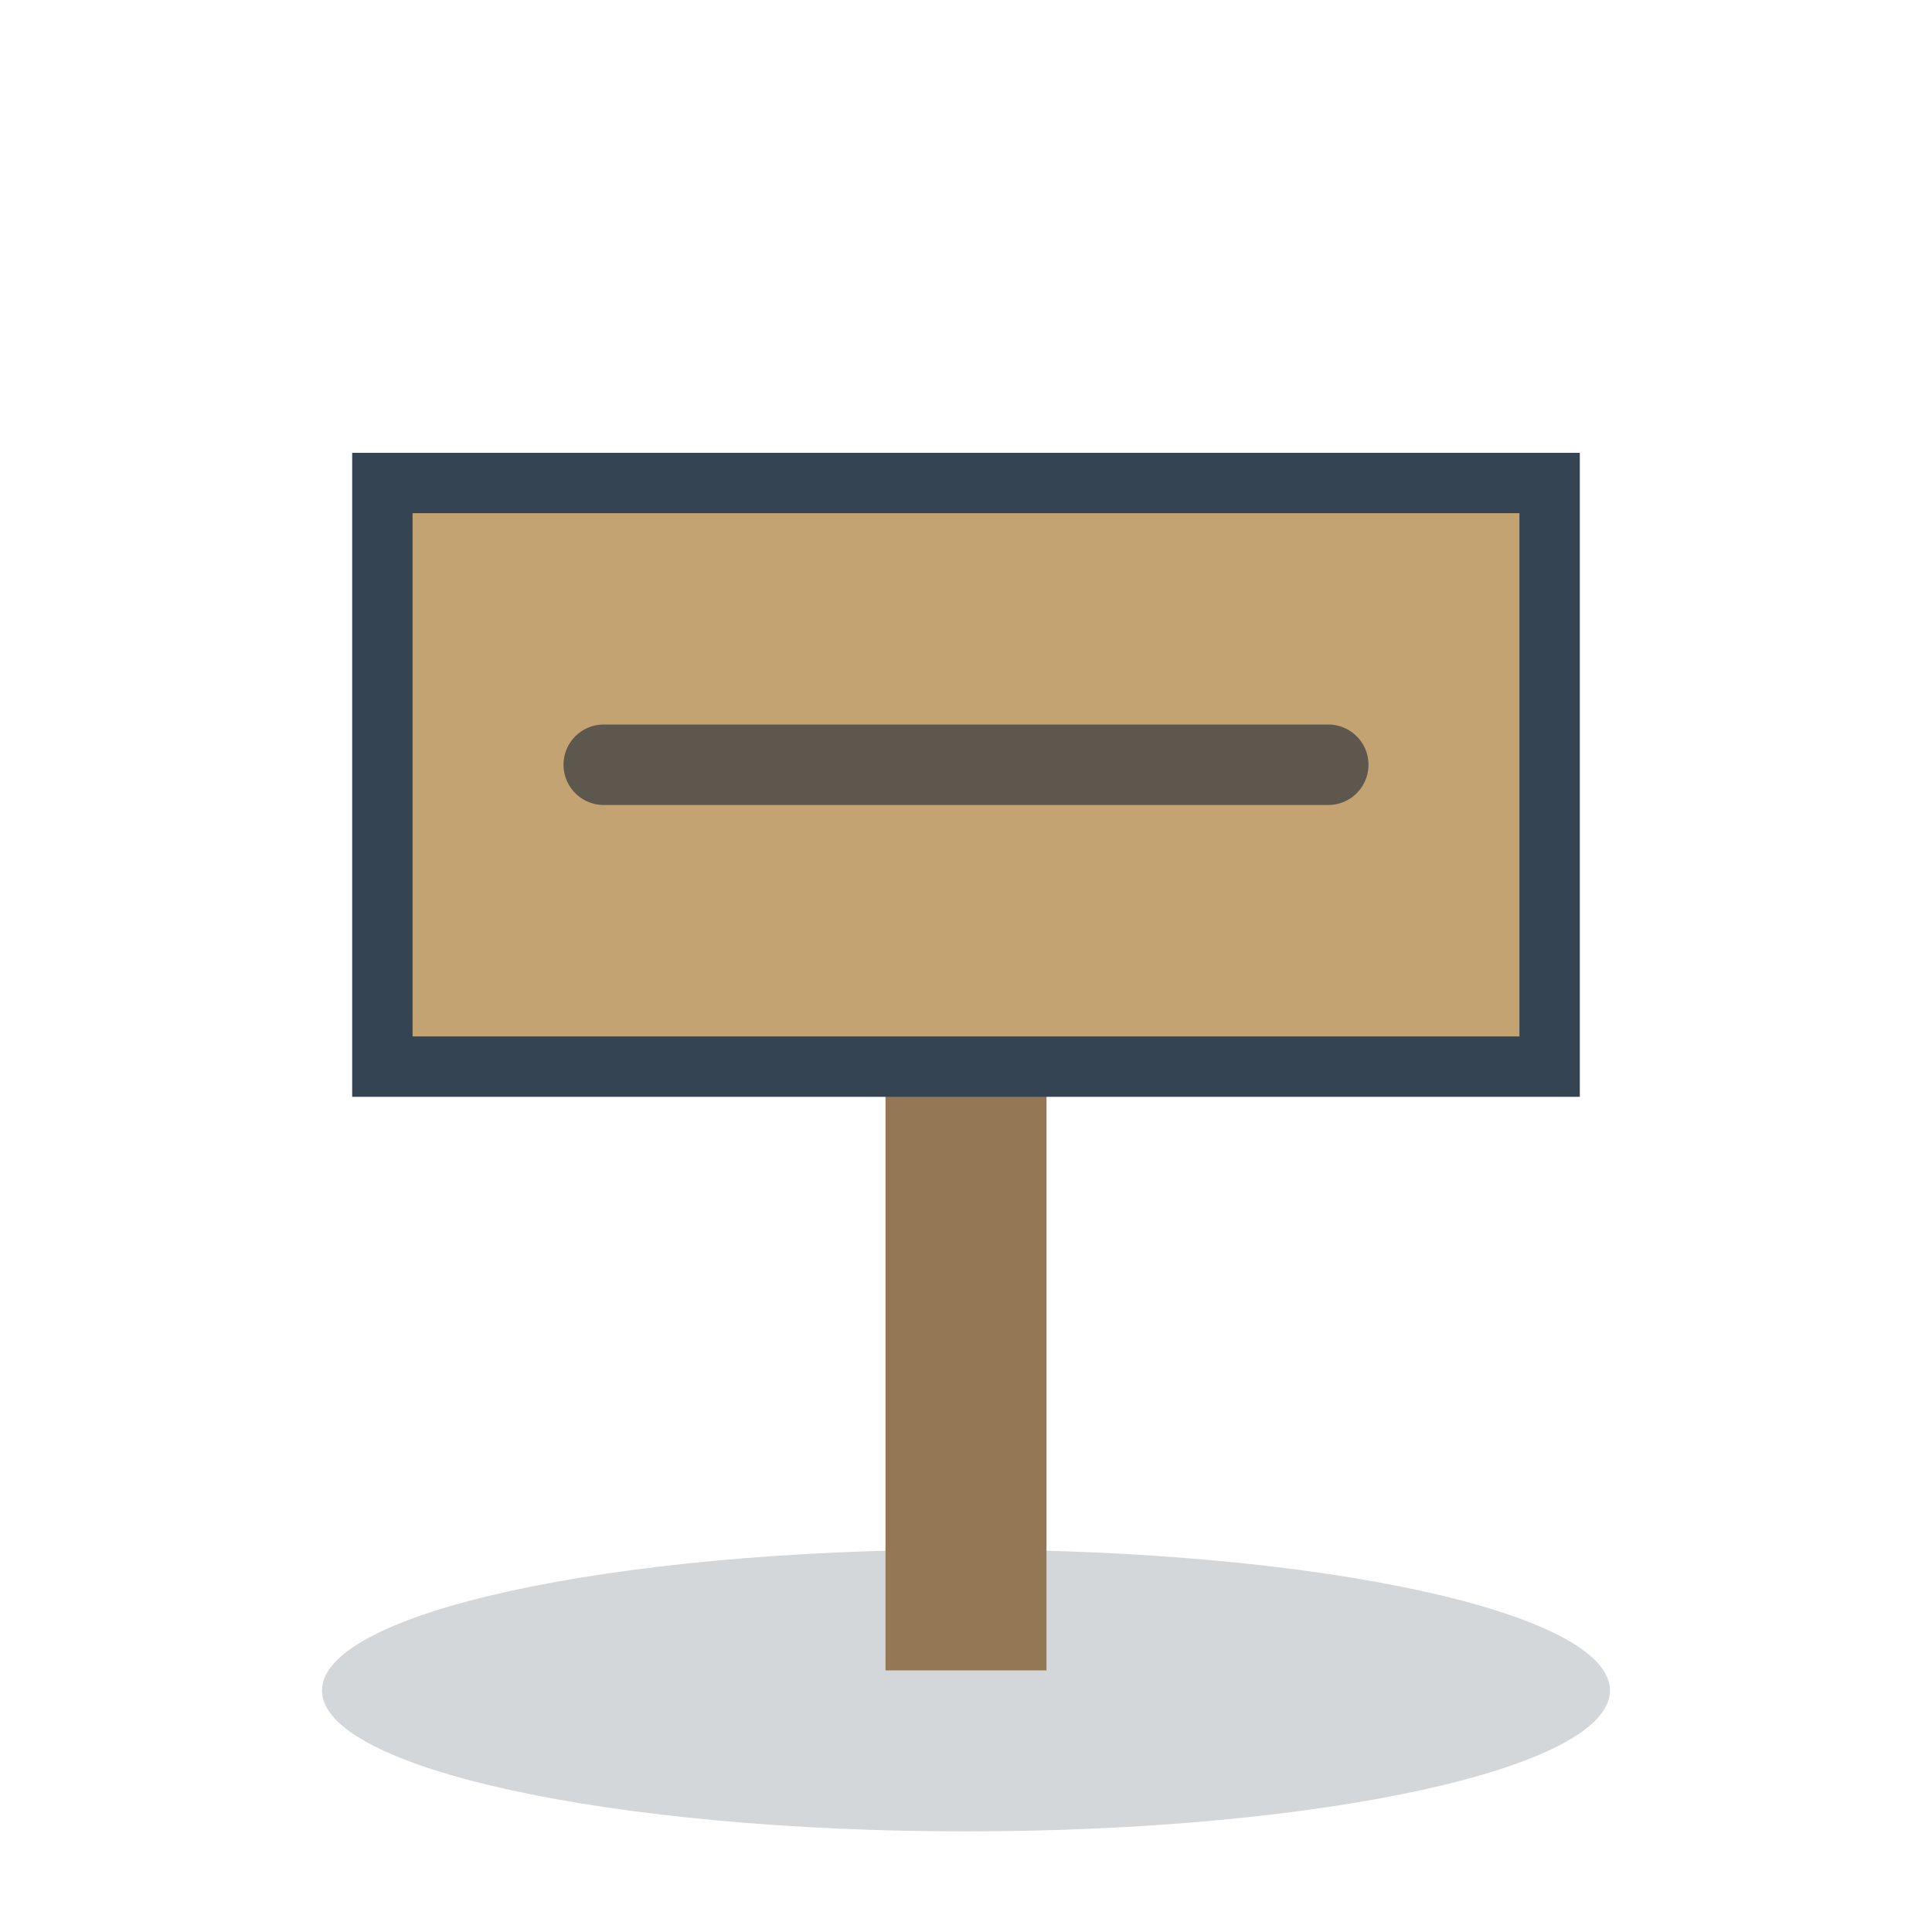
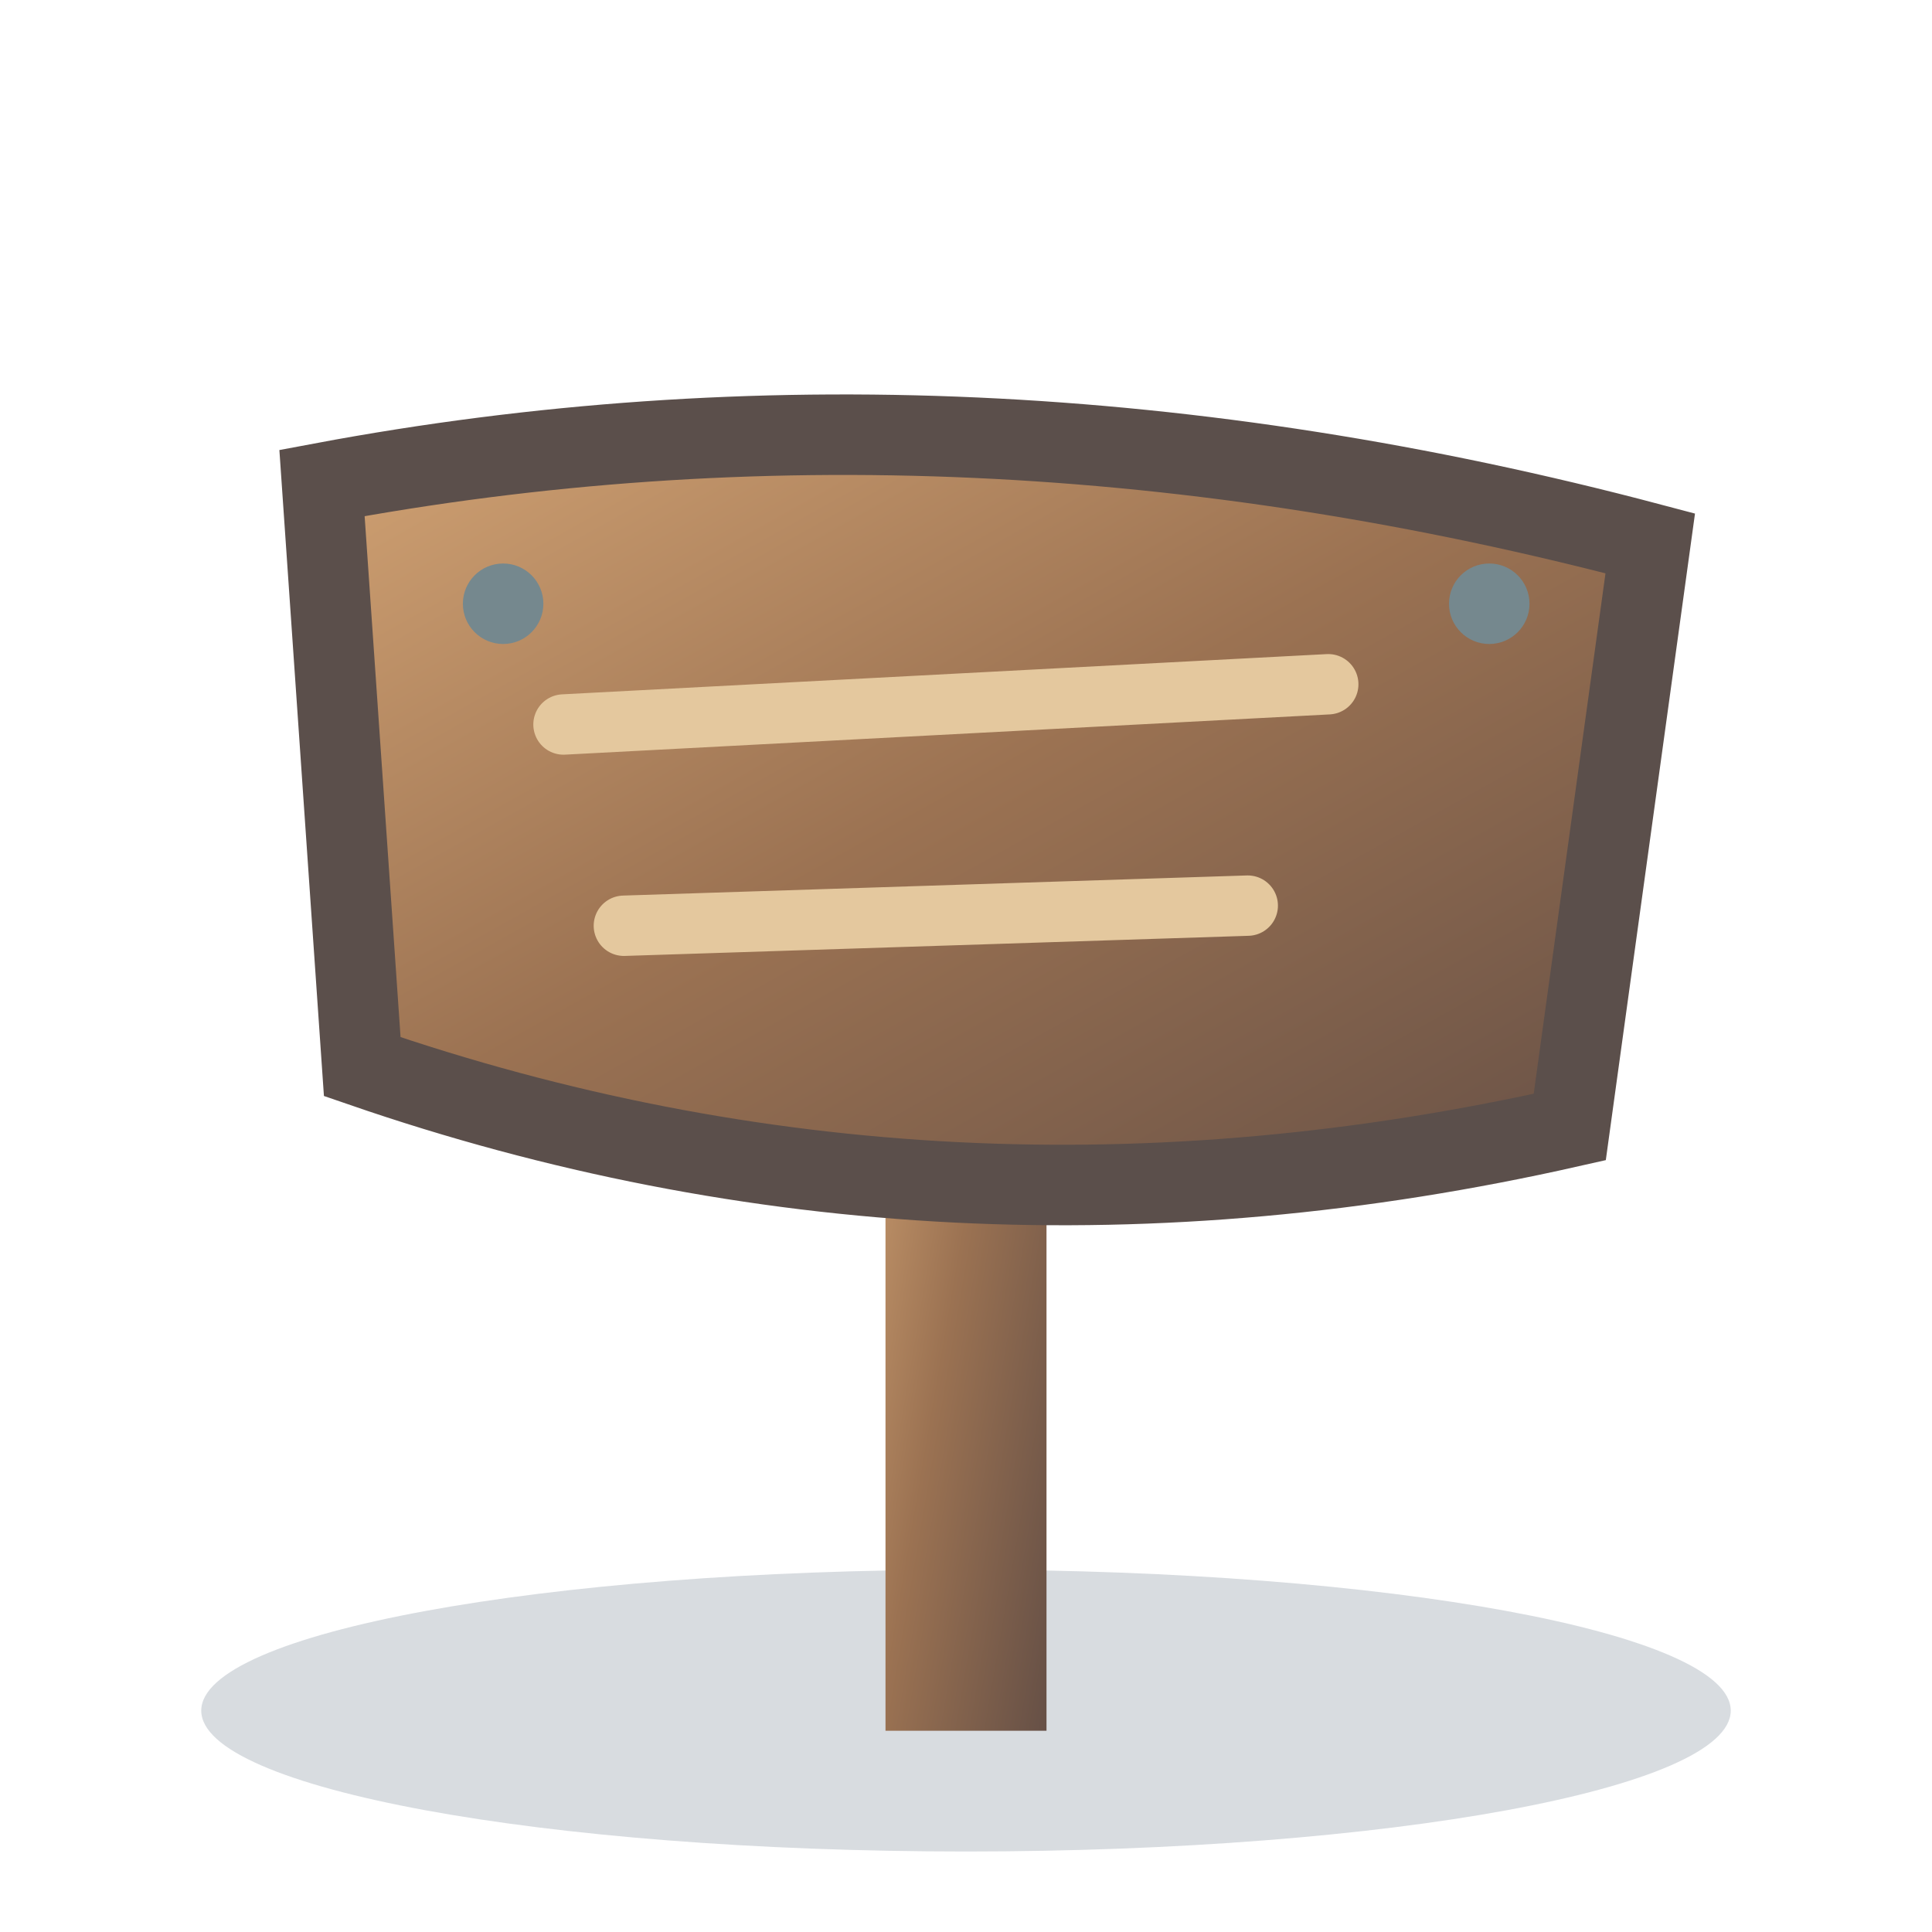
- <svg xmlns="http://www.w3.org/2000/svg" width="96" height="96" viewBox="0 0 96 96" shape-rendering="geometricPrecision">
+ <svg xmlns="http://www.w3.org/2000/svg" width="96" height="96" viewBox="0 0 96 96">
  <defs>
-     <linearGradient id="sky" x2="0" y2="1">
-       <stop stop-color="#2c6c91" />
-       <stop offset=".58" stop-color="#a0cbca" />
-       <stop offset="1" stop-color="#f6d7a7" />
+     <linearGradient id="wood" x1="0" y1="0" x2="1" y2="1">
+       <stop stop-color="#d1a273" />
+       <stop offset=".48" stop-color="#9b7252" />
+       <stop offset="1" stop-color="#665046" />
    </linearGradient>
-     <linearGradient id="sea" x2="0" y2="1">
-       <stop stop-color="#447f95" />
-       <stop offset="1" stop-color="#143c60" />
+     <linearGradient id="metal" x1="0" y1="0" x2="1" y2="1">
+       <stop stop-color="#d4cbbb" />
+       <stop offset=".38" stop-color="#96a4a0" />
+       <stop offset="1" stop-color="#405a69" />
    </linearGradient>
-     <linearGradient id="gold" x2="1" y2="1">
-       <stop stop-color="#fff4b4" />
-       <stop offset=".52" stop-color="#efc06e" />
-       <stop offset="1" stop-color="#9b7456" />
+     <linearGradient id="crystal" x1="0" y1="0" x2="1" y2="1">
+       <stop stop-color="#dffcf0" />
+       <stop offset=".5" stop-color="#8fe9e8" />
+       <stop offset="1" stop-color="#3a72ac" />
    </linearGradient>
-     <radialGradient id="halo">
-       <stop stop-color="#c9fff0" stop-opacity=".95" />
-       <stop offset="1" stop-color="#67cbd7" stop-opacity="0" />
+     <radialGradient id="lamp">
+       <stop stop-color="#fff2b7" stop-opacity="1" />
+       <stop offset=".35" stop-color="#f8ce7c" stop-opacity=".8" />
+       <stop offset="1" stop-color="#f4bf65" stop-opacity="0" />
    </radialGradient>
  </defs>
-   <ellipse cx="48" cy="84" rx="32" ry="7" fill="#28394933" stroke="none" stroke-width="0" />
-   <rect x="44" y="24" width="8" height="59" fill="#947754" stroke="none" stroke-width="0" />
-   <rect x="19" y="24" width="58" height="29" fill="#c4a373" stroke="#354452" stroke-width="3" />
-   <path d="M30 38 L66 38" fill="none" stroke="#5e574e" stroke-width="4" stroke-linecap="round" stroke-linejoin="round" />
+   <ellipse cx="48" cy="85" rx="38" ry="7" fill="#172f49" opacity=".17" />
+   <rect x="44" y="39" width="8" height="47" fill="url(#wood)" />
+   <path d="M16 24 Q48 18 82 27 L78 56 Q47 63 18 53Z" fill="url(#wood)" stroke="#5b4f4b" stroke-width="4" />
+   <path d="M28 36 L66 34 M31 46 L62 45" fill="none" stroke="#e4c89e" stroke-width="3" stroke-linecap="round" stroke-linejoin="round" />
+   <circle cx="25" cy="30" r="2" fill="#75888e" />
+   <circle cx="74" cy="30" r="2" fill="#75888e" />
</svg>
